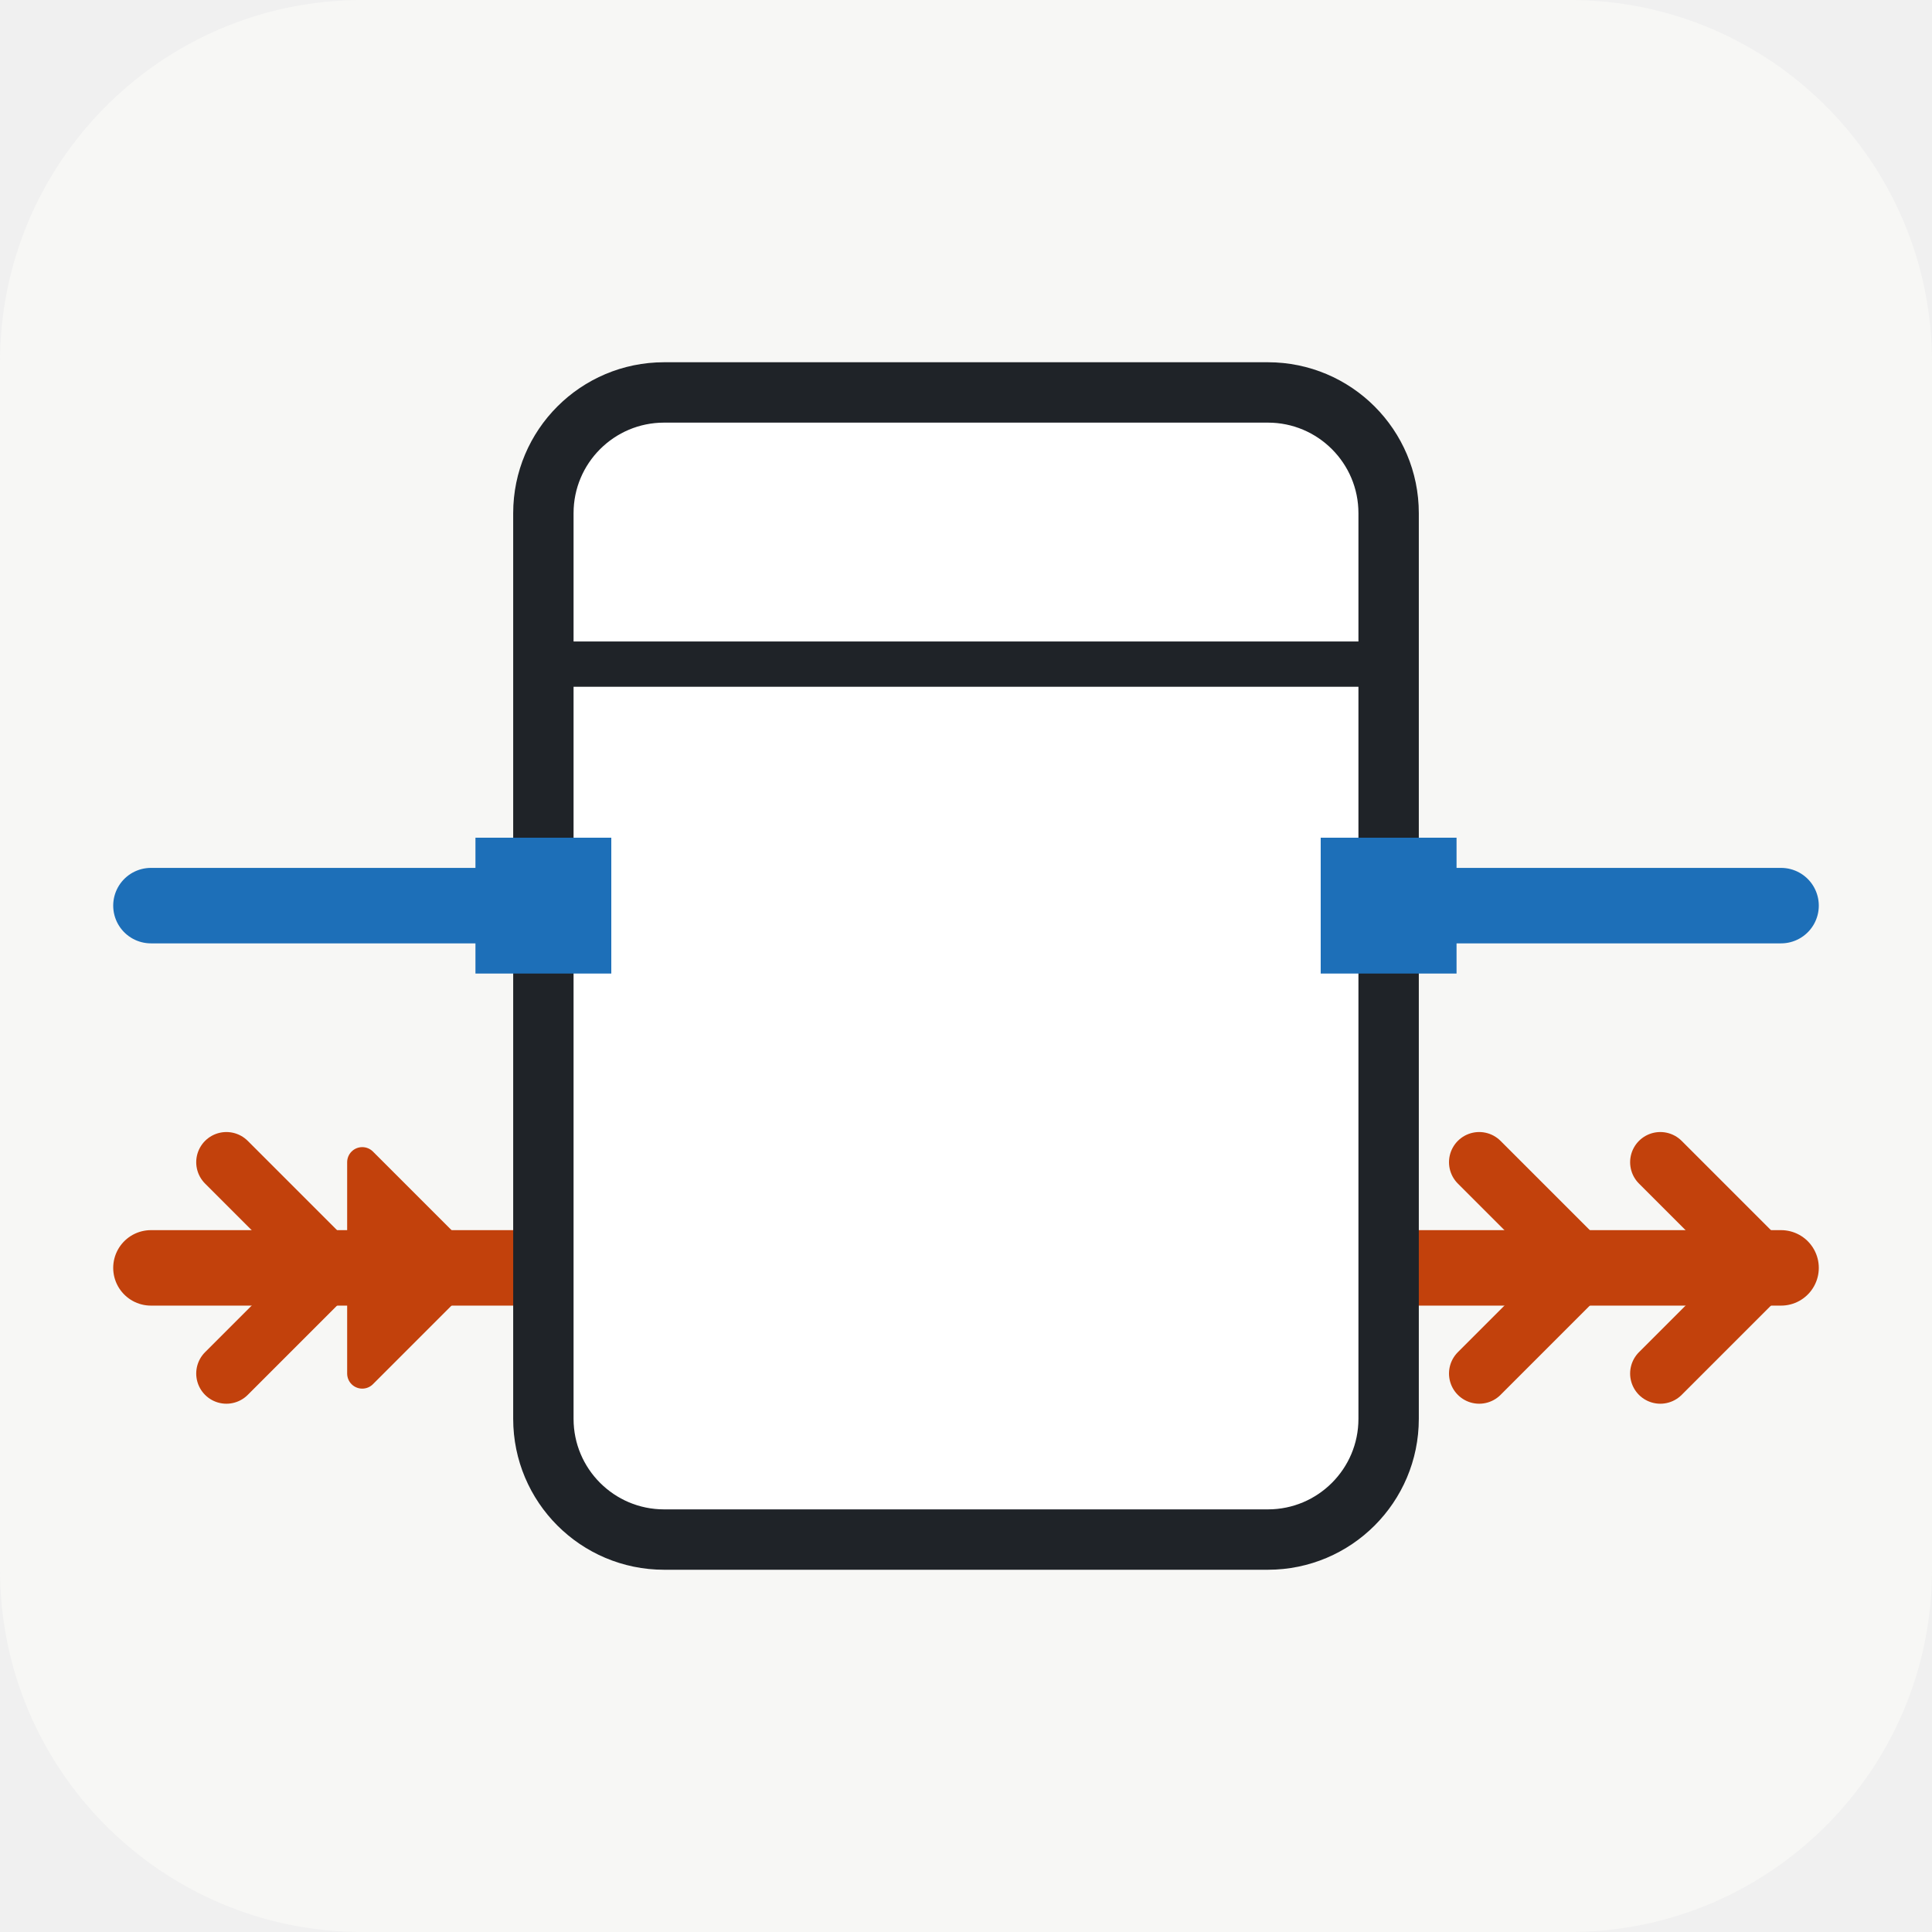
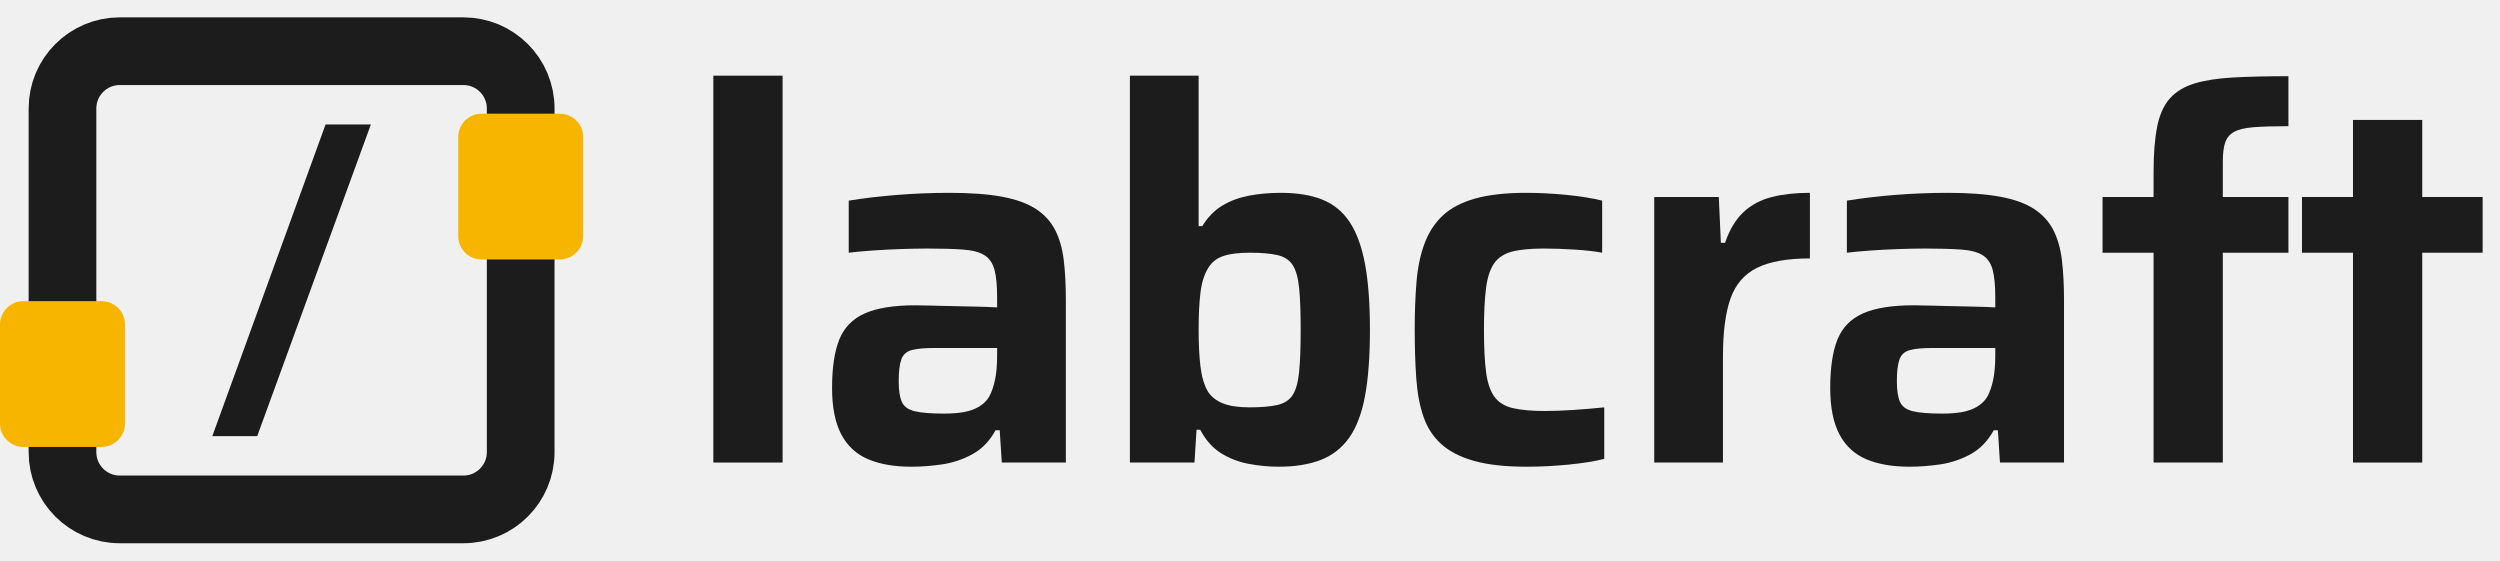
- <svg xmlns="http://www.w3.org/2000/svg" width="256" height="256" viewBox="0 0 256 256">
+ <svg xmlns="http://www.w3.org/2000/svg" width="576.16" height="129.2" viewBox="0 0 576.16 129.2">
  <g id="Layer_1" data-name="Layer 1">
-     <path id="_1_tile" data-name="1 tile" d="M48 0 L208 0 C234.51 0 256 21.49 256 48 L256 208 C256 234.51 234.51 256 208 256 L48 256 C21.49 256 0 234.51 0 208 L0 48 C0 21.49 21.49 0 48 0 Z" fill="#f7f7f5" />
-     <line id="_1_error_wire" data-name="1 error wire" x1="20" y1="168" x2="236" y2="168" fill="none" stroke="#c2410c" stroke-width="10" stroke-linecap="round" stroke-miterlimit="10" />
-     <line id="_1_session_wire" data-name="1 session wire" x1="20" y1="120" x2="236" y2="120" fill="none" stroke="#1d6fb8" stroke-width="10" stroke-linecap="round" stroke-miterlimit="10" />
-     <path id="_1_node" data-name="1 node" d="M88 52 L168 52 C176.837 52 184 59.163 184 68 L184 188 C184 196.837 176.837 204 168 204 L88 204 C79.163 204 72 196.837 72 188 L72 68 C72 59.163 79.163 52 88 52 Z" fill="#ffffff" stroke="#1f2328" stroke-width="8" stroke-miterlimit="10" />
-     <line id="_1_header" data-name="1 header" x1="72" y1="88" x2="184" y2="88" fill="none" stroke="#1f2328" stroke-width="6" stroke-miterlimit="10" />
-     <rect id="_1_session_in" data-name="1 session in" x="63" y="111" width="18" height="18" fill="#1d6fb8" />
-     <rect id="_1_session_out" data-name="1 session out" x="175" y="111" width="18" height="18" fill="#1d6fb8" />
-     <path id="_1_chevrons" data-name="1 chevrons" d="M30 154 L44 168 L30 182 M196 154 L210 168 L196 182 M220 154 L234 168 L220 182" fill="none" stroke="#c2410c" stroke-width="8" stroke-linecap="round" stroke-linejoin="round" />
-     <polygon id="_1_error_terminal" data-name="1 error terminal" points="48,154 62,168 48,182" fill="#c2410c" stroke="#c2410c" stroke-width="4" stroke-linejoin="round" />
+     <path id="nom_couleur_icone_cadre" data-name="nom couleur icone cadre" d="M27.6 11.8 L106.8 11.8 C114.09 11.8 120 17.71 120 25 L120 104.2 C120 111.49 114.09 117.4 106.8 117.4 L27.6 117.4 C20.31 117.4 14.4 111.49 14.4 104.2 L14.4 25 C14.4 17.71 20.31 11.8 27.6 11.8 Z" fill="none" stroke="#1c1c1c" stroke-width="15.6" stroke-miterlimit="10" />
+     <g id="nom_couleur_icone_barre" data-name="nom couleur icone barre">
+       <polygon points="48.93,100.51 75.03,28.69 85.47,28.69 59.28,100.51" fill="#1c1c1c" />
+     </g>
+     <path id="nom_couleur_icone_registre_gauche" data-name="nom couleur icone registre gauche" d="M5.4 69.4 L23.4 69.4 C26.382 69.4 28.8 71.818 28.8 74.8 L28.8 97.6 C28.8 100.582 26.382 103 23.4 103 L5.4 103 C2.418 103 0 100.582 0 97.6 L0 74.8 C0 71.818 2.418 69.4 5.4 69.4 Z" fill="#f7b500" />
+     <path id="nom_couleur_icone_registre_droit" data-name="nom couleur icone registre droit" d="M111 26.2 L129 26.2 C131.982 26.2 134.4 28.618 134.4 31.6 L134.4 54.4 C134.4 57.382 131.982 59.8 129 59.8 L111 59.8 C108.018 59.8 105.6 57.382 105.6 54.4 L105.6 31.6 C105.6 28.618 108.018 26.2 111 26.2 Z" fill="#f7b500" />
+     <g id="nom_couleur_nom" data-name="nom couleur nom">
+       <rect x="164.4" y="17.44" width="15.96" height="89.16" fill="#1c1c1c" />
+       <path d="M210 107.56 C206.08 107.56 202.76 106.98 200.04 105.82 C197.32 104.66 195.26 102.74 193.86 100.06 C192.46 97.38 191.76 93.84 191.76 89.44 C191.76 84.72 192.32 80.98 193.44 78.22 C194.56 75.46 196.52 73.46 199.32 72.22 C202.12 70.98 206 70.36 210.96 70.36 C211.76 70.36 212.88 70.38 214.32 70.42 C215.76 70.46 217.4 70.5 219.24 70.54 C221.08 70.58 222.92 70.62 224.76 70.66 C226.6 70.7 228.28 70.76 229.8 70.84 L229.8 68.44 C229.8 65.8 229.6 63.72 229.2 62.2 C228.8 60.68 228.04 59.56 226.92 58.84 C225.8 58.12 224.16 57.68 222 57.52 C219.84 57.36 217.04 57.28 213.6 57.28 C211.84 57.28 209.8 57.32 207.48 57.4 C205.16 57.48 202.92 57.6 200.76 57.76 C198.6 57.92 196.88 58.08 195.6 58.24 L195.6 46.24 C199.04 45.68 202.76 45.24 206.76 44.92 C210.76 44.6 214.8 44.44 218.88 44.44 C223.68 44.44 227.7 44.74 230.94 45.34 C234.18 45.94 236.78 46.88 238.74 48.16 C240.7 49.44 242.18 51.06 243.18 53.02 C244.18 54.98 244.84 57.3 245.16 59.98 C245.48 62.66 245.64 65.72 245.64 69.16 L245.64 106.6 L230.88 106.6 L230.4 99.16 L229.44 99.16 C228.08 101.64 226.3 103.48 224.1 104.68 C221.9 105.88 219.58 106.66 217.14 107.02 C214.7 107.38 212.32 107.56 210 107.56 Z M217.56 95.32 C219.32 95.32 220.86 95.2 222.18 94.96 C223.5 94.72 224.66 94.3 225.66 93.7 C226.66 93.1 227.44 92.32 228 91.36 C228.56 90.32 229 89.04 229.32 87.52 C229.64 86 229.8 84.16 229.8 82 L229.8 80.2 L215.28 80.2 C213.04 80.2 211.32 80.36 210.12 80.68 C208.92 81 208.12 81.72 207.72 82.84 C207.32 83.96 207.12 85.64 207.12 87.88 C207.12 89.96 207.36 91.54 207.84 92.62 C208.32 93.7 209.32 94.42 210.84 94.78 C212.36 95.14 214.6 95.32 217.56 95.32 Z" fill="#1c1c1c" />
+       <path d="M294.72 107.56 C292.4 107.56 290.08 107.34 287.76 106.9 C285.44 106.46 283.32 105.64 281.4 104.44 C279.48 103.24 277.88 101.44 276.6 99.04 L275.76 99.04 L275.28 106.6 L260.4 106.6 L260.4 17.44 L276.24 17.44 L276.24 52.12 L277.08 52.12 C278.36 50.04 279.9 48.46 281.7 47.38 C283.5 46.3 285.54 45.54 287.82 45.1 C290.1 44.66 292.56 44.44 295.2 44.44 C298.96 44.44 302.14 44.96 304.74 46 C307.34 47.04 309.44 48.76 311.04 51.16 C312.64 53.56 313.82 56.78 314.58 60.82 C315.34 64.86 315.72 69.92 315.72 76 C315.72 82.16 315.34 87.26 314.58 91.3 C313.82 95.34 312.6 98.54 310.92 100.9 C309.24 103.26 307.06 104.96 304.38 106 C301.7 107.04 298.48 107.56 294.72 107.56 Z M288 93.88 C290.64 93.88 292.76 93.7 294.36 93.34 C295.96 92.98 297.14 92.22 297.9 91.06 C298.66 89.9 299.16 88.12 299.4 85.72 C299.64 83.32 299.76 80.08 299.76 76 C299.76 71.92 299.64 68.7 299.4 66.34 C299.16 63.98 298.66 62.22 297.9 61.06 C297.14 59.9 295.96 59.14 294.36 58.78 C292.76 58.42 290.64 58.24 288 58.24 C285.44 58.24 283.4 58.5 281.88 59.02 C280.36 59.54 279.2 60.48 278.4 61.84 C277.52 63.28 276.94 65.16 276.66 67.48 C276.38 69.8 276.24 72.64 276.24 76 C276.24 79.28 276.38 82.1 276.66 84.46 C276.94 86.82 277.52 88.76 278.4 90.28 C279.2 91.48 280.36 92.38 281.88 92.98 C283.4 93.58 285.44 93.88 288 93.88 Z" fill="#1c1c1c" />
+       <path d="M351.84 107.56 C346.96 107.56 342.94 107.12 339.78 106.24 C336.62 105.36 334.1 104.08 332.22 102.4 C330.34 100.72 328.96 98.62 328.08 96.1 C327.2 93.58 326.64 90.62 326.4 87.22 C326.16 83.82 326.04 80.04 326.04 75.88 C326.04 71.88 326.18 68.22 326.46 64.9 C326.74 61.58 327.36 58.64 328.32 56.08 C329.28 53.52 330.68 51.38 332.52 49.66 C334.36 47.94 336.84 46.64 339.96 45.76 C343.08 44.88 347 44.44 351.72 44.44 C354.76 44.44 357.88 44.6 361.08 44.92 C364.28 45.24 367 45.68 369.24 46.24 L369.24 58.24 C367.56 57.92 365.44 57.68 362.88 57.52 C360.32 57.36 357.96 57.28 355.8 57.28 C352.68 57.28 350.22 57.52 348.42 58 C346.62 58.48 345.26 59.38 344.34 60.7 C343.42 62.02 342.8 63.92 342.48 66.4 C342.16 68.88 342 72.08 342 76 C342 80 342.16 83.24 342.48 85.72 C342.8 88.2 343.44 90.1 344.4 91.42 C345.36 92.74 346.78 93.62 348.66 94.06 C350.54 94.5 353 94.72 356.04 94.72 C357.96 94.72 360.14 94.64 362.58 94.48 C365.02 94.32 367.4 94.12 369.72 93.88 L369.72 105.76 C367.48 106.32 364.72 106.76 361.44 107.08 C358.16 107.4 354.96 107.56 351.84 107.56 Z" fill="#1c1c1c" />
+       <path d="M381.24 106.6 L381.24 45.4 L396.12 45.4 L396.6 55.96 L397.56 55.96 C398.6 52.92 400.02 50.56 401.82 48.88 C403.62 47.2 405.8 46.04 408.36 45.4 C410.92 44.76 413.84 44.44 417.12 44.44 L417.12 59.56 C411.92 59.56 407.86 60.28 404.94 61.72 C402.02 63.16 399.98 65.52 398.82 68.8 C397.66 72.08 397.08 76.52 397.08 82.12 L397.08 106.6 Z" fill="#1c1c1c" />
+       <path d="M440.04 107.56 C436.12 107.56 432.8 106.98 430.08 105.82 C427.36 104.66 425.3 102.74 423.9 100.06 C422.5 97.38 421.8 93.84 421.8 89.44 C421.8 84.72 422.36 80.98 423.48 78.22 C424.6 75.46 426.56 73.46 429.36 72.22 C432.16 70.98 436.04 70.36 441 70.36 C441.8 70.36 442.92 70.38 444.36 70.42 C445.8 70.46 447.44 70.5 449.28 70.54 C451.12 70.58 452.96 70.62 454.8 70.66 C456.64 70.7 458.32 70.76 459.84 70.84 L459.84 68.44 C459.84 65.8 459.64 63.72 459.24 62.2 C458.84 60.68 458.08 59.56 456.96 58.84 C455.84 58.12 454.2 57.68 452.04 57.52 C449.88 57.36 447.08 57.28 443.64 57.28 C441.88 57.28 439.84 57.32 437.52 57.4 C435.2 57.48 432.96 57.6 430.8 57.76 C428.64 57.92 426.92 58.08 425.64 58.24 L425.64 46.24 C429.08 45.68 432.8 45.24 436.8 44.92 C440.8 44.6 444.84 44.44 448.92 44.44 C453.72 44.44 457.74 44.74 460.98 45.34 C464.22 45.94 466.82 46.88 468.78 48.16 C470.74 49.44 472.22 51.06 473.22 53.02 C474.22 54.98 474.88 57.3 475.2 59.98 C475.52 62.66 475.68 65.72 475.68 69.16 L475.68 106.6 L460.92 106.6 L460.44 99.16 L459.48 99.16 C458.12 101.64 456.34 103.48 454.14 104.68 C451.94 105.88 449.62 106.66 447.18 107.02 C444.74 107.38 442.36 107.56 440.04 107.56 Z M447.6 95.32 C449.36 95.32 450.9 95.2 452.22 94.96 C453.54 94.72 454.7 94.3 455.7 93.7 C456.7 93.1 457.48 92.32 458.04 91.36 C458.6 90.32 459.04 89.04 459.36 87.52 C459.68 86 459.84 84.16 459.84 82 L459.84 80.2 L445.32 80.2 C443.08 80.2 441.36 80.36 440.16 80.68 C438.96 81 438.16 81.72 437.76 82.84 C437.36 83.96 437.16 85.64 437.16 87.88 C437.16 89.96 437.4 91.54 437.88 92.62 C438.36 93.7 439.36 94.42 440.88 94.78 C442.4 95.14 444.64 95.32 447.6 95.32 Z" fill="#1c1c1c" />
+       <path d="M496.32 106.6 L496.32 58.24 L484.56 58.24 L484.56 45.4 L496.32 45.4 L496.32 39.76 C496.32 35.44 496.6 31.9 497.16 29.14 C497.72 26.38 498.7 24.22 500.1 22.66 C501.5 21.1 503.38 19.96 505.74 19.24 C508.1 18.52 511.06 18.06 514.62 17.86 C518.18 17.66 522.44 17.56 527.4 17.56 L527.4 29.08 C524.04 29.08 521.36 29.16 519.36 29.32 C517.36 29.48 515.86 29.84 514.86 30.4 C513.86 30.96 513.18 31.78 512.82 32.86 C512.46 33.94 512.28 35.4 512.28 37.24 L512.28 45.4 L527.4 45.4 L527.4 58.24 L512.28 58.24 L512.28 106.6 Z" fill="#1c1c1c" />
+       <polygon points="542.28,106.6 542.28,58.24 530.52,58.24 530.52,45.4 542.28,45.4 542.28,27.64 558.24,27.64 558.24,45.4 572.16,45.4 572.16,58.24 558.24,58.24 558.24,106.6" fill="#1c1c1c" />
+     </g>
  </g>
</svg>
